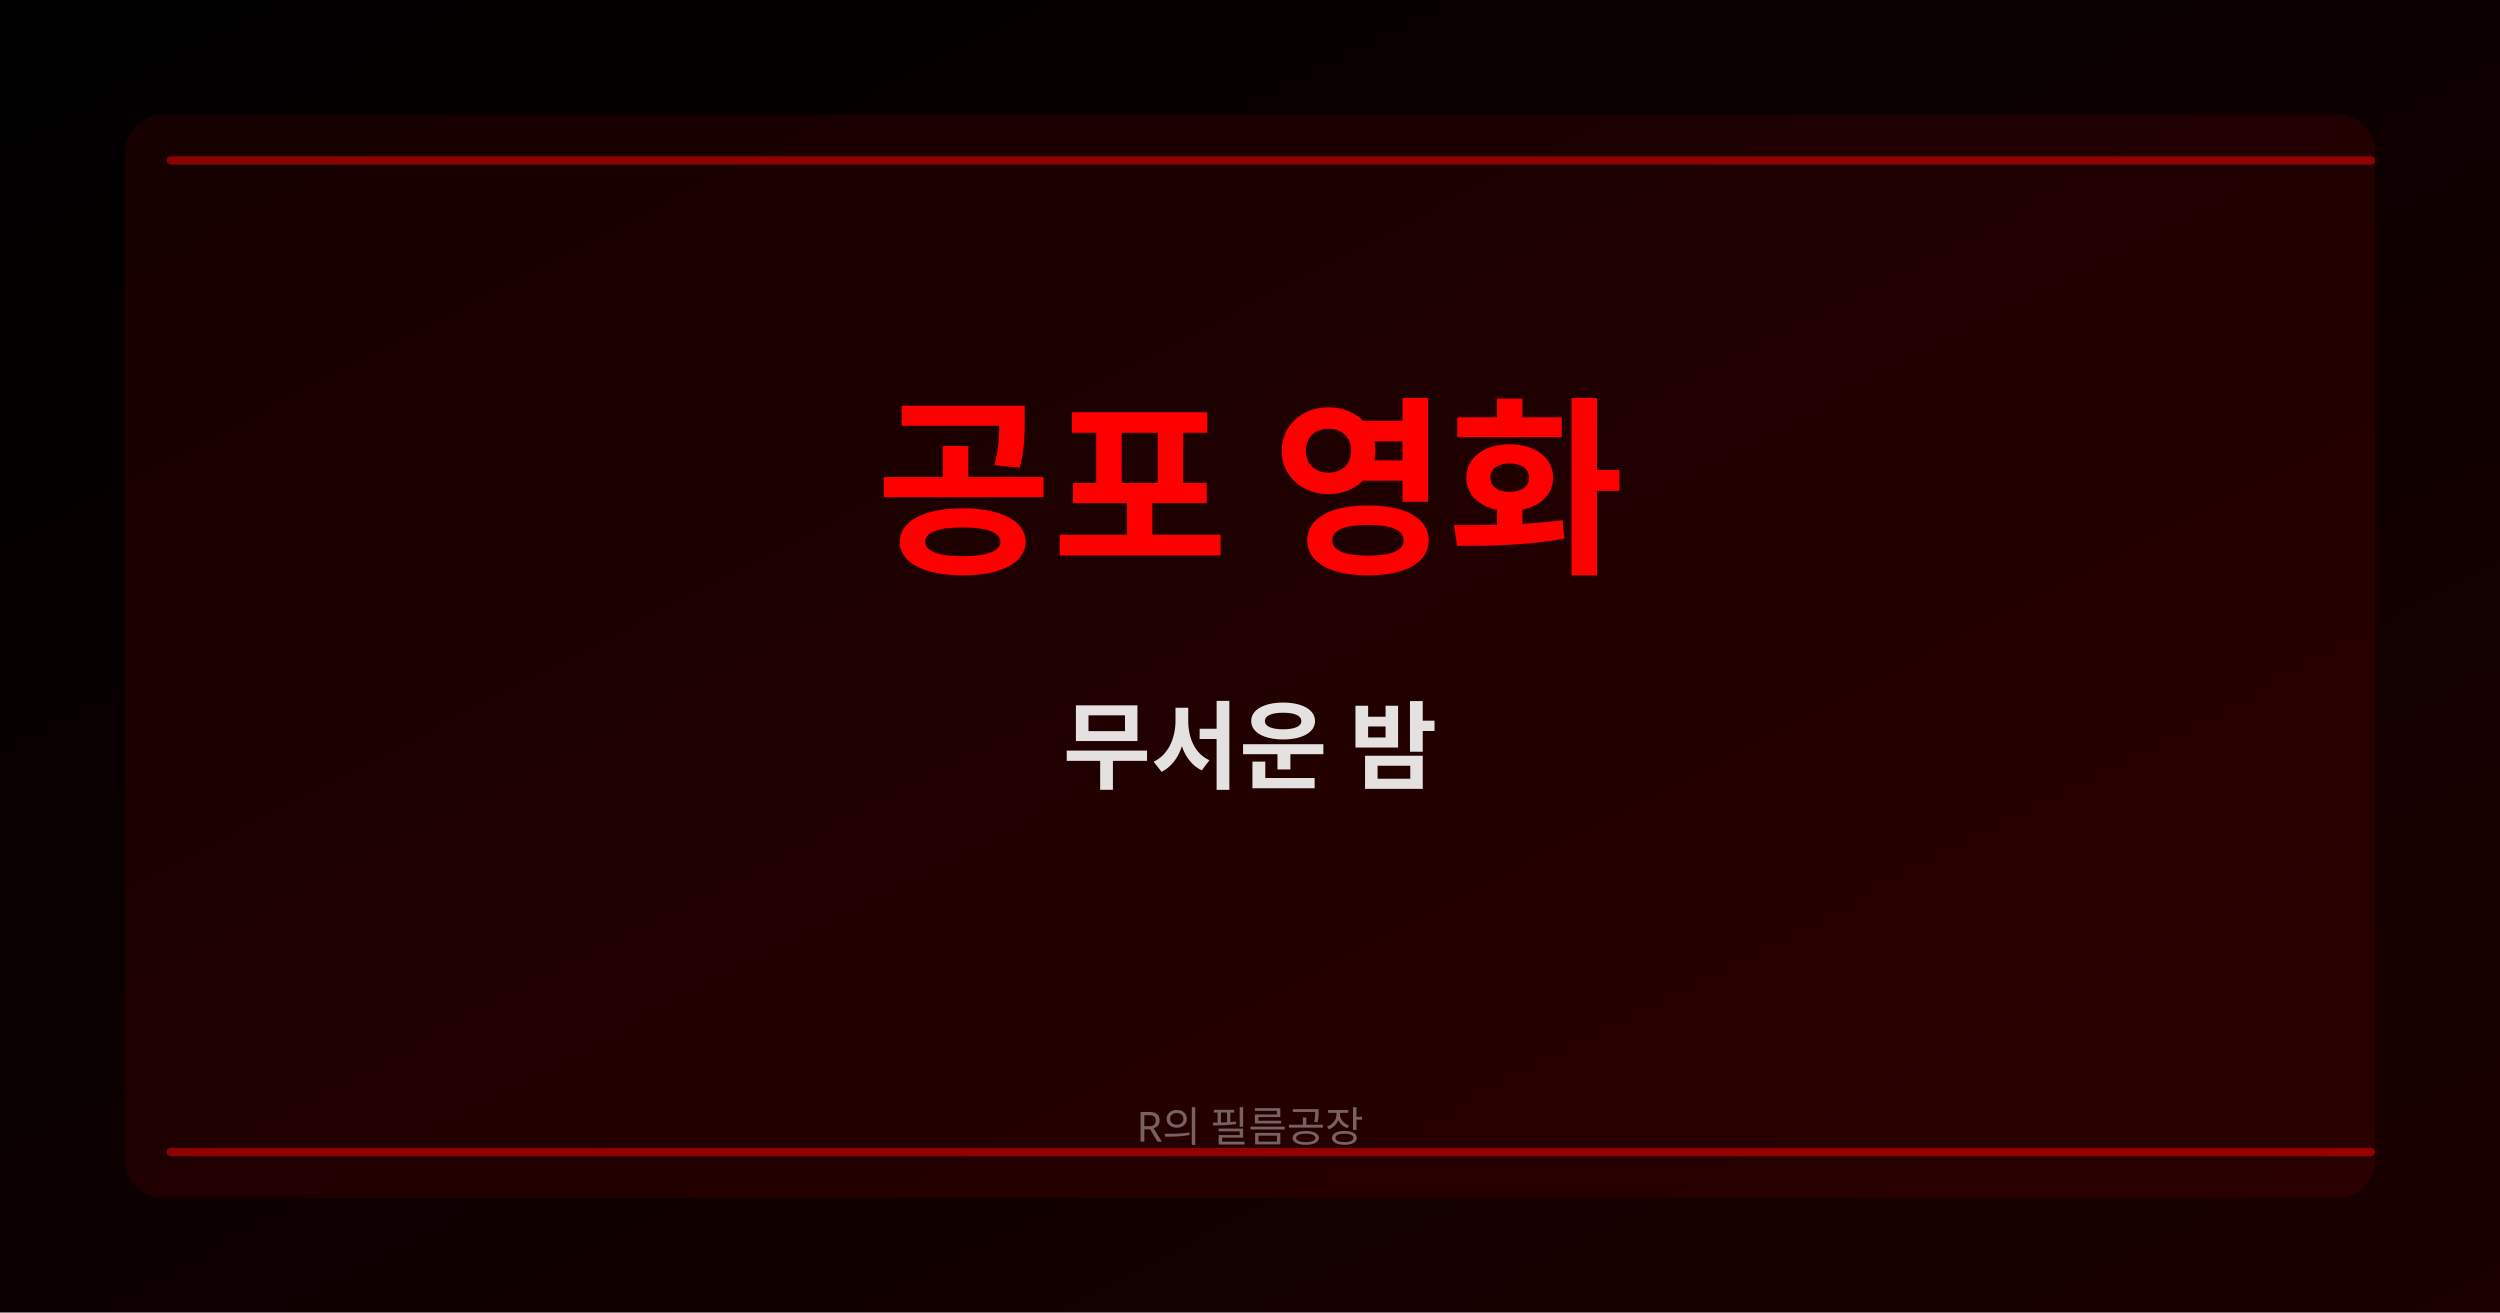
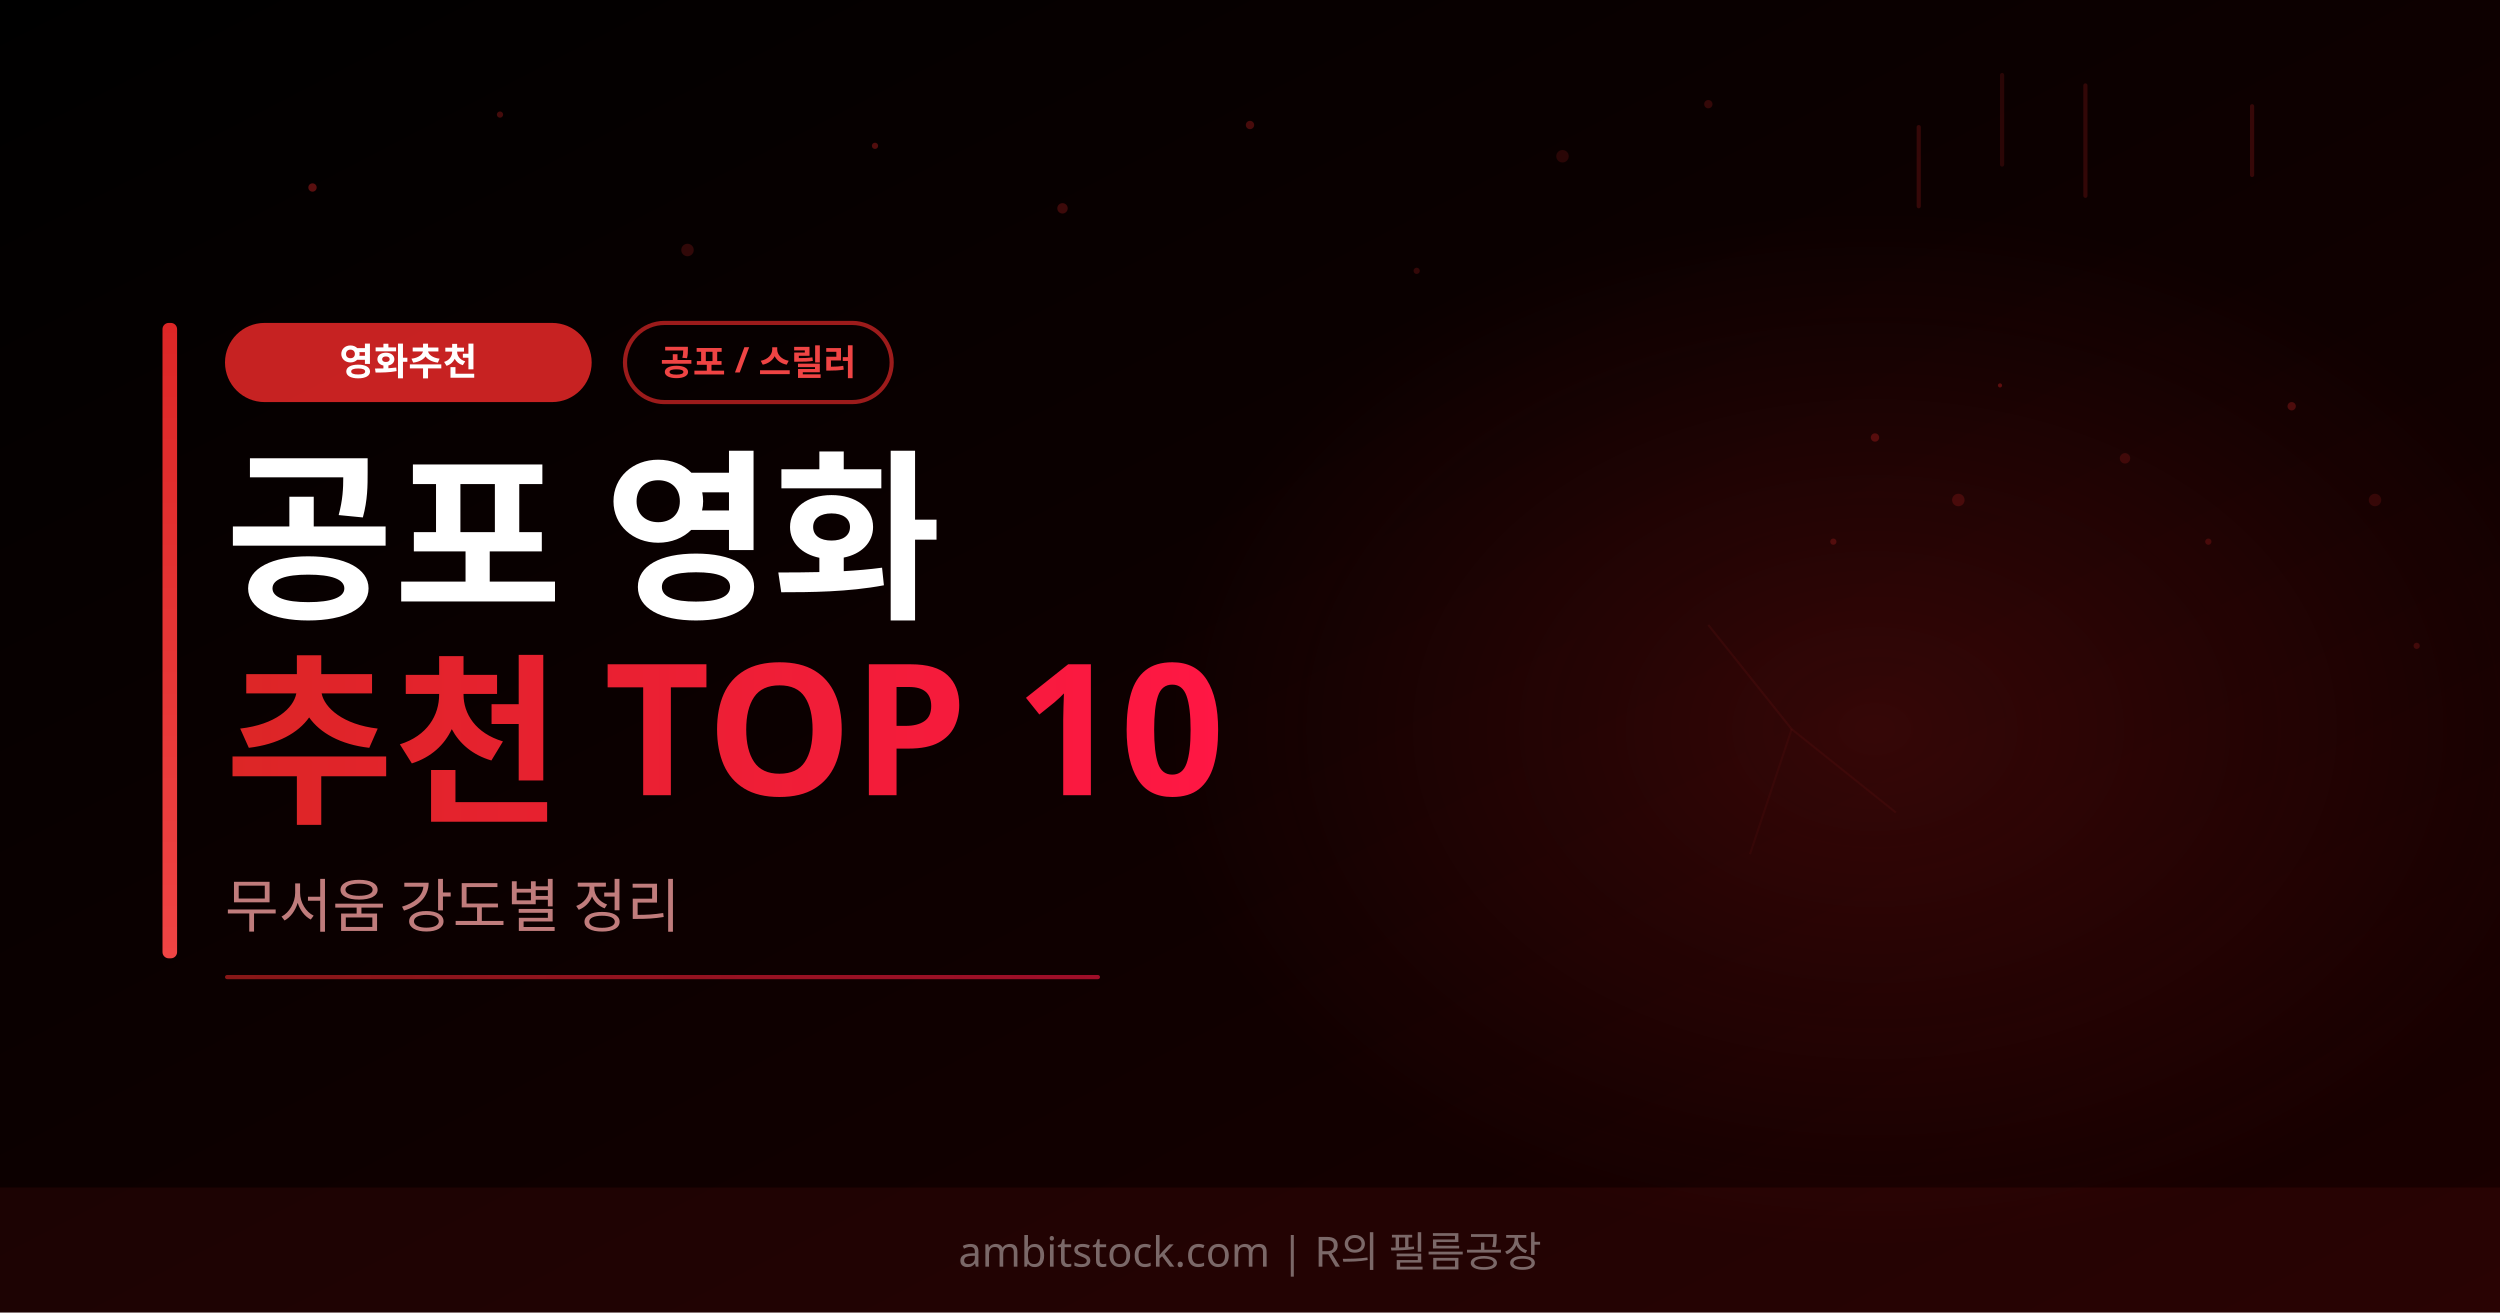
- <svg xmlns="http://www.w3.org/2000/svg" width="1200" height="630">
+ <svg xmlns="http://www.w3.org/2000/svg" viewBox="0 0 1200 630" width="1200" height="630">
  <defs>
    <linearGradient id="bg" x1="0%" y1="0%" x2="100%" y2="100%">
-       <stop offset="0%" style="stop-color:#000000" />
-       <stop offset="100%" style="stop-color:#1a0000" />
+       <stop offset="0%" stop-color="#000000" />
+       <stop offset="100%" stop-color="#1a0000" />
    </linearGradient>
+     <linearGradient id="accent" x1="0%" y1="0%" x2="0%" y2="100%">
+       <stop offset="0%" stop-color="#dc2626" />
+       <stop offset="100%" stop-color="#ef4444" />
+     </linearGradient>
+     <linearGradient id="accentH" x1="0%" y1="0%" x2="100%" y2="0%">
+       <stop offset="0%" stop-color="#dc2626" />
+       <stop offset="100%" stop-color="#ff1744" />
+     </linearGradient>
+     <radialGradient id="bloodGlow" cx="50%" cy="50%" r="50%">
+       <stop offset="0%" stop-color="#dc2626" stop-opacity="0.18" />
+       <stop offset="100%" stop-color="#dc2626" stop-opacity="0.0" />
+     </radialGradient>
  </defs>
  <rect width="1200" height="630" fill="url(#bg)" />
-   <rect x="60" y="55" width="1080" height="520" rx="18" fill="rgba(255,0,0,0.08)" />
-   <rect x="80" y="75" width="1060" height="4" rx="2" fill="rgba(255,0,0,0.5)" />
-   <rect x="80" y="551" width="1060" height="4" rx="2" fill="rgba(255,0,0,0.5)" />
-   <text x="600" y="268" text-anchor="middle" font-size="92" font-weight="900" fill="#ff0000" font-family="Pretendard, sans-serif">공포 영화</text>
-   <text x="600" y="375" text-anchor="middle" font-size="46" font-weight="700" fill="rgba(255,255,255,0.88)" font-family="Pretendard, sans-serif">무서운 밤</text>
-   <text x="600" y="548" text-anchor="middle" font-size="20" fill="rgba(255,255,255,0.38)" font-family="Pretendard, sans-serif">R의 필름공장</text>
+   <ellipse cx="900" cy="350" rx="350" ry="250" fill="url(#bloodGlow)" />
+   <circle cx="150" cy="90" r="2" fill="#dc2626" opacity="0.4" />
+   <circle cx="240" cy="55" r="1.5" fill="#dc2626" opacity="0.3" />
+   <circle cx="330" cy="120" r="3" fill="#dc2626" opacity="0.2" />
+   <circle cx="420" cy="70" r="1.5" fill="#dc2626" opacity="0.35" />
+   <circle cx="510" cy="100" r="2.5" fill="#dc2626" opacity="0.25" />
+   <circle cx="600" cy="60" r="2" fill="#dc2626" opacity="0.3" />
+   <circle cx="680" cy="130" r="1.5" fill="#dc2626" opacity="0.2" />
+   <circle cx="750" cy="75" r="3" fill="#dc2626" opacity="0.15" />
+   <circle cx="820" cy="50" r="2" fill="#dc2626" opacity="0.2" />
+   <circle cx="900" cy="210" r="2" fill="#dc2626" opacity="0.3" />
+   <circle cx="940" cy="240" r="3" fill="#dc2626" opacity="0.2" />
+   <circle cx="880" cy="260" r="1.5" fill="#dc2626" opacity="0.25" />
+   <circle cx="960" cy="185" r="1" fill="#dc2626" opacity="0.35" />
+   <circle cx="1020" cy="220" r="2.5" fill="#dc2626" opacity="0.18" />
+   <circle cx="1060" cy="260" r="1.5" fill="#dc2626" opacity="0.22" />
+   <circle cx="1100" cy="195" r="2" fill="#dc2626" opacity="0.28" />
+   <circle cx="1140" cy="240" r="3" fill="#dc2626" opacity="0.16" />
+   <circle cx="1160" cy="310" r="1.5" fill="#dc2626" opacity="0.2" />
+   <rect x="920" y="60" width="2" height="40" rx="1" fill="#dc2626" opacity="0.2" />
+   <rect x="1000" y="40" width="2" height="55" rx="1" fill="#dc2626" opacity="0.18" />
+   <rect x="1080" y="50" width="2" height="35" rx="1" fill="#dc2626" opacity="0.2" />
+   <rect x="960" y="35" width="2" height="45" rx="1" fill="#dc2626" opacity="0.15" />
+   <line x1="820" y1="300" x2="860" y2="350" stroke="#dc2626" stroke-width="1" opacity="0.08" />
+   <line x1="860" y1="350" x2="840" y2="410" stroke="#dc2626" stroke-width="1" opacity="0.06" />
+   <line x1="860" y1="350" x2="910" y2="390" stroke="#dc2626" stroke-width="1" opacity="0.07" />
+   <rect x="78" y="155" width="7" height="305" fill="url(#accent)" rx="3" />
+   <rect x="108" y="155" width="176" height="38" rx="19" fill="#dc2626" opacity="0.9" />
+   <text x="196" y="180" font-family="'Apple SD Gothic Neo','Noto Sans KR',sans-serif" font-size="18" font-weight="700" fill="white" text-anchor="middle">영화추천</text>
+   <rect x="300" y="155" width="128" height="38" rx="19" fill="none" stroke="#dc2626" stroke-width="2" opacity="0.7" />
+   <text x="364" y="180" font-family="'Apple SD Gothic Neo','Noto Sans KR',sans-serif" font-size="17" font-weight="700" fill="#ef4444" text-anchor="middle">공포 / 스릴러</text>
+   <text x="108" y="290" font-family="'Apple SD Gothic Neo','Noto Sans KR',sans-serif" font-size="88" font-weight="900" fill="white">공포 영화</text>
+   <text x="108" y="388" font-family="'Apple SD Gothic Neo','Noto Sans KR',sans-serif" font-size="88" font-weight="900" fill="url(#accentH)">추천 TOP 10</text>
+   <text x="108" y="445" font-family="'Apple SD Gothic Neo','Noto Sans KR',sans-serif" font-size="28" fill="#fca5a5" opacity="0.75">무서움 강도별 정리</text>
+   <rect x="108" y="468" width="420" height="2" rx="1" fill="url(#accentH)" opacity="0.6" />
+   <rect x="0" y="570" width="1200" height="60" fill="#dc2626" opacity="0.08" />
+   <text x="600" y="608" font-family="'Apple SD Gothic Neo',sans-serif" font-size="20" fill="white" opacity="0.4" text-anchor="middle">ambitstock.com | R의 필름공장</text>
</svg>
